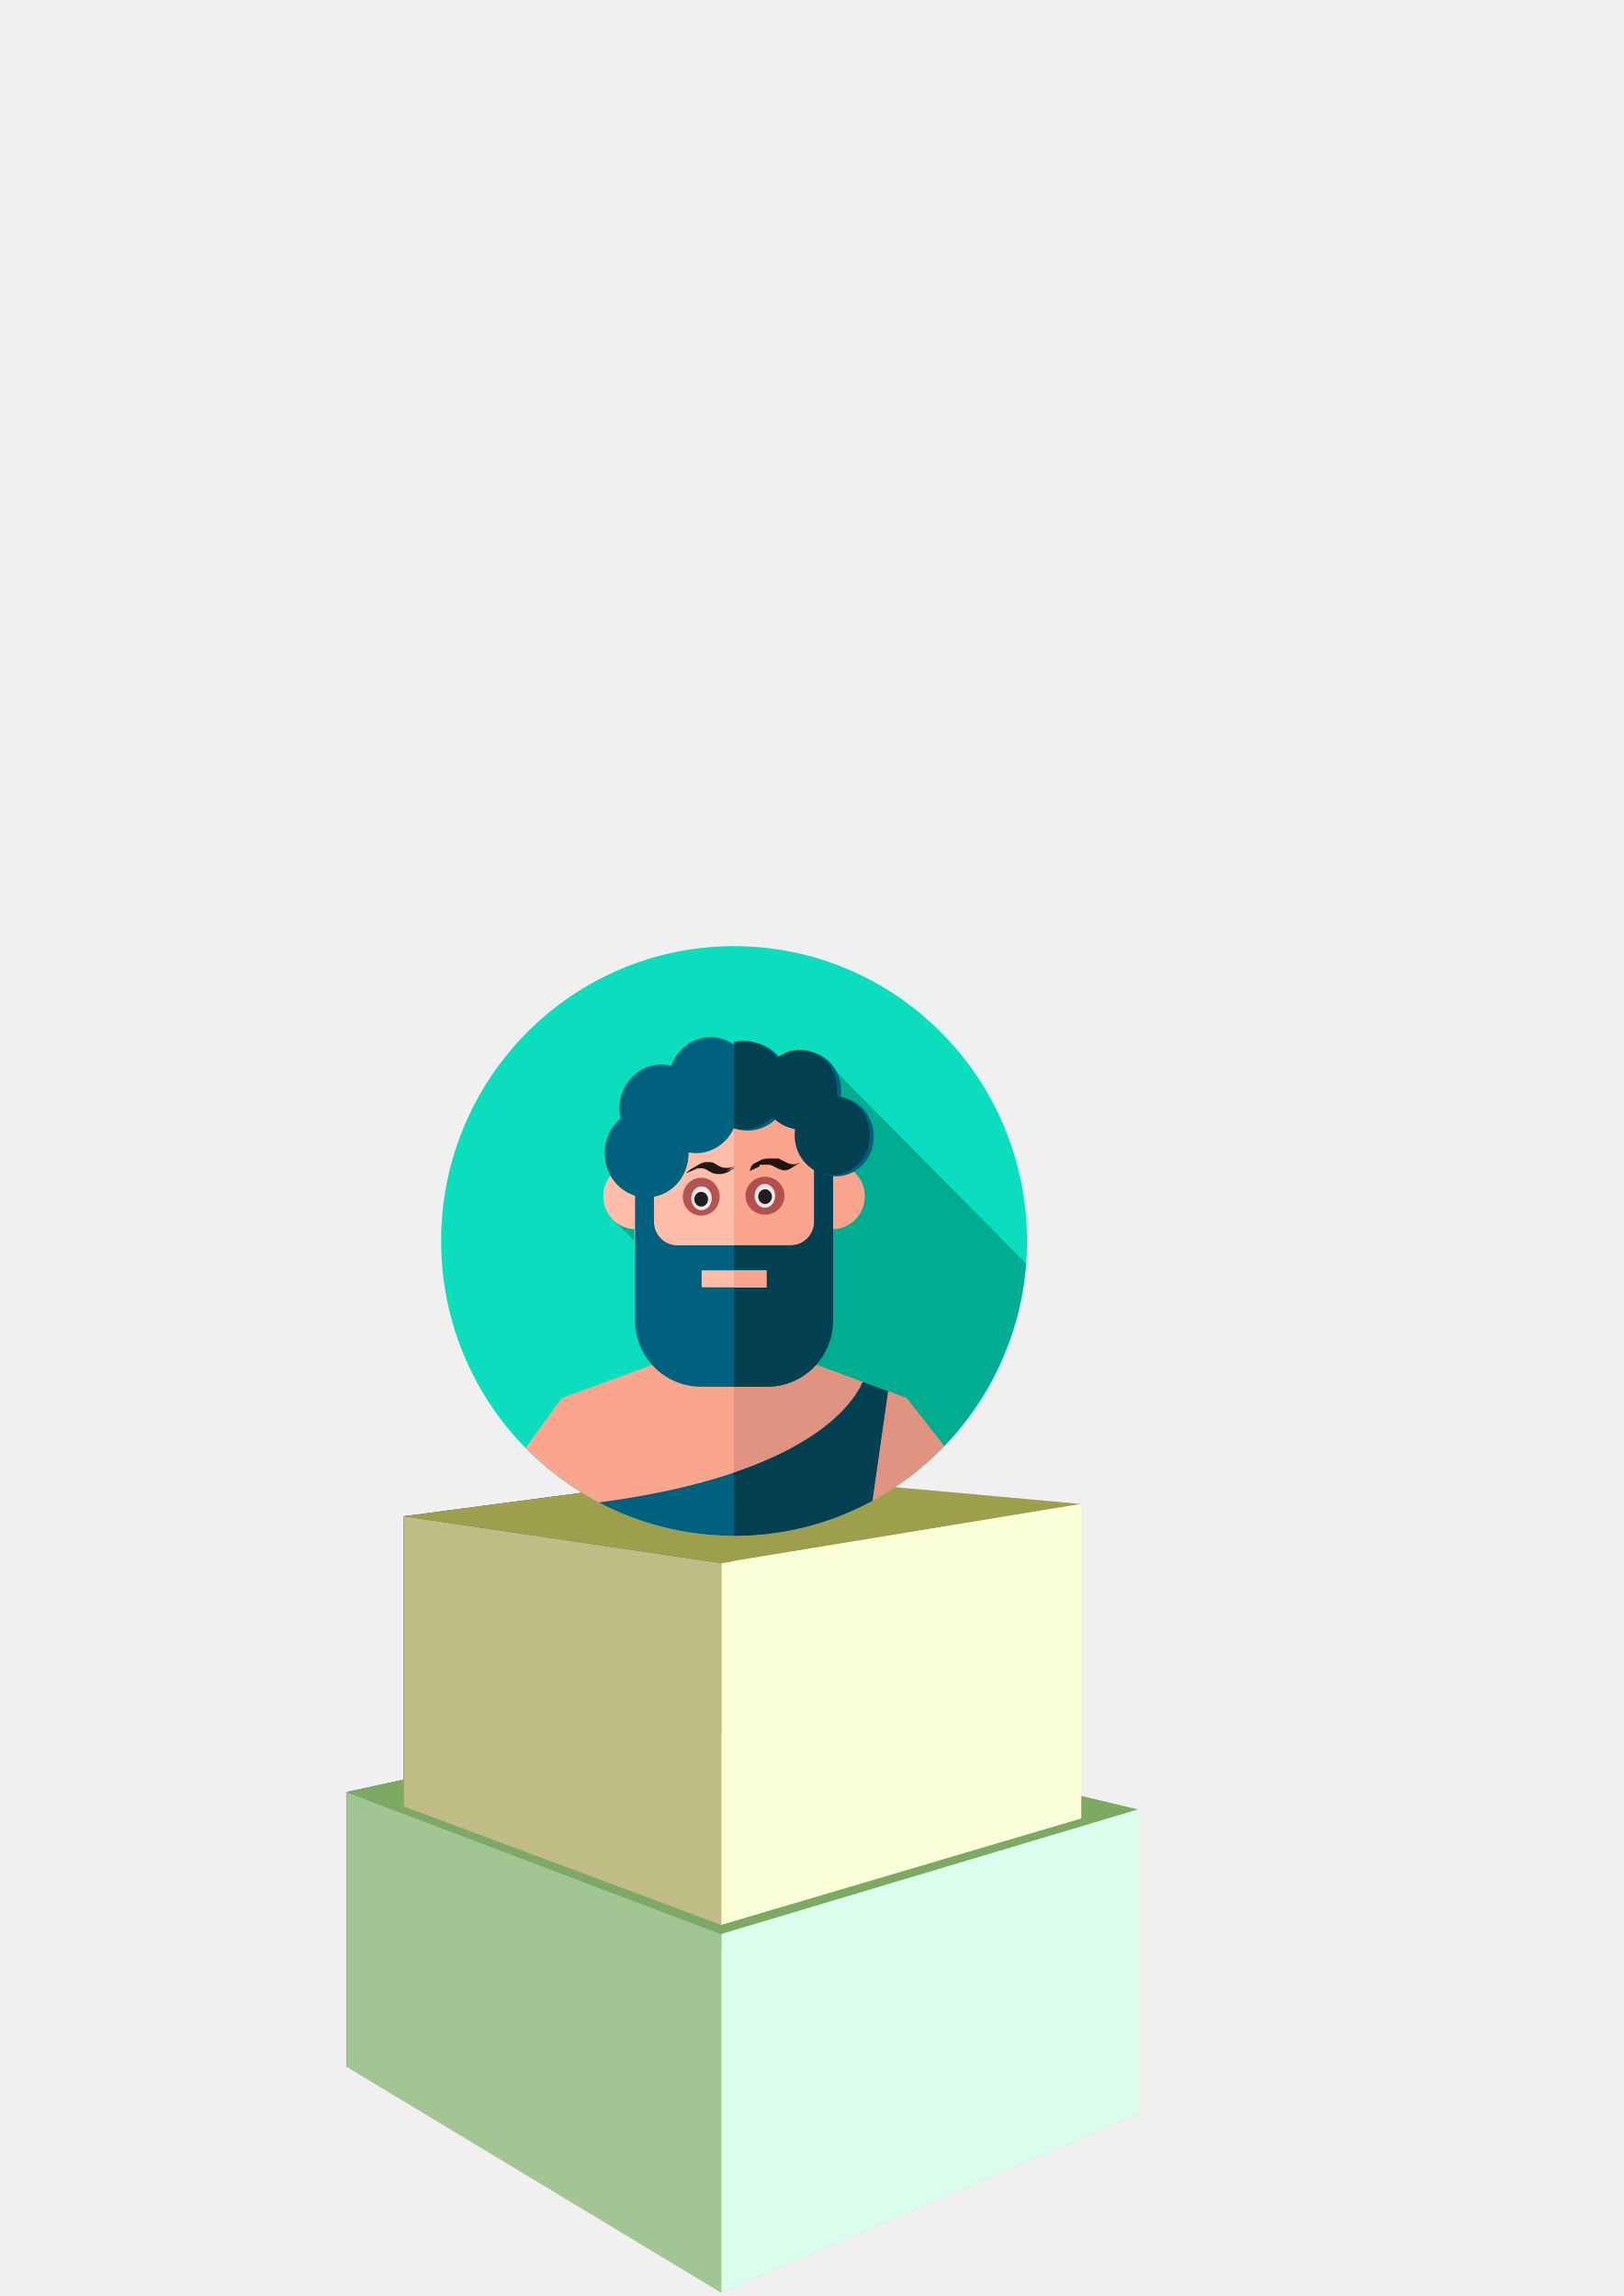
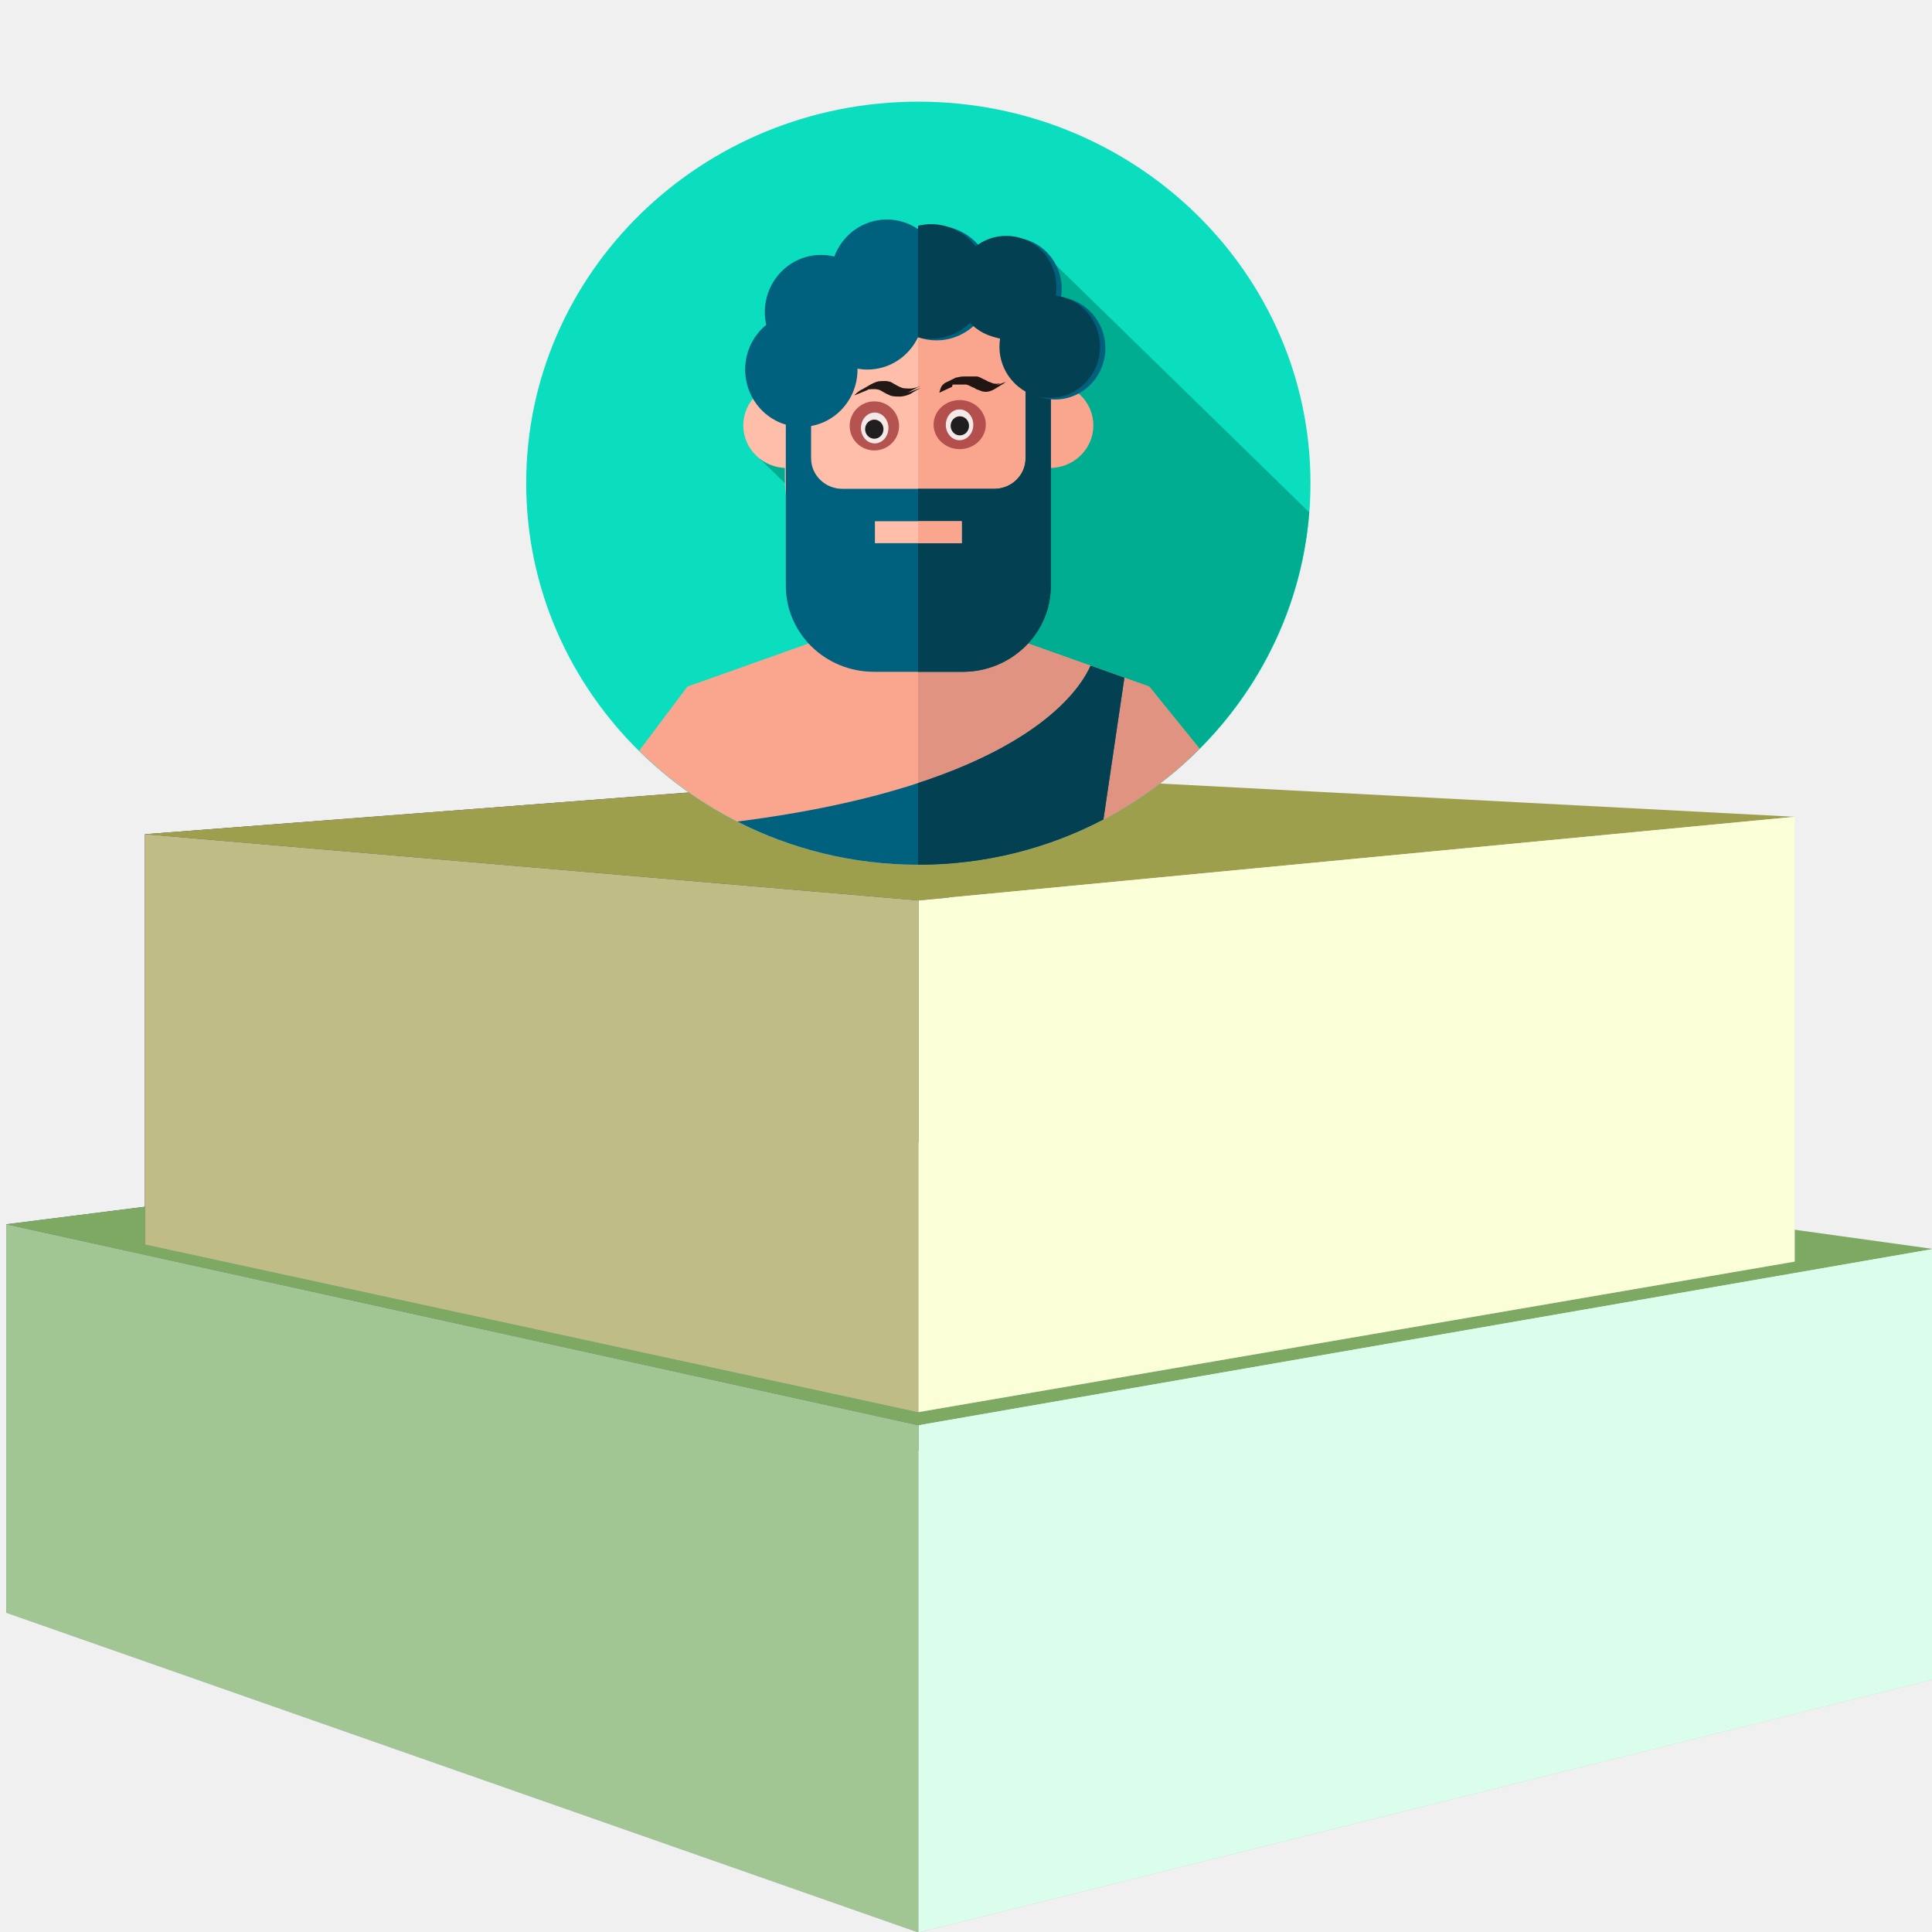
- <svg xmlns="http://www.w3.org/2000/svg" width="210mm" height="297mm" version="1.1" viewBox="0 0 210 297" id="svg7545">
+ <svg xmlns="http://www.w3.org/2000/svg" width="680.079" height="680" version="1.1" viewBox="0 0 179.935 179.914" id="svg7545">
  <defs id="defs7549" />
-   <g id="g7543">
-     <g fill="#8787be" fill-rule="evenodd" opacity=".868" id="g7513">
-       <path d="m44.819 231.81v35.523l48.635-14.861v-31.254z" points="44.819,267.333 93.454,252.472 93.454,221.218 44.819,231.81 " fill="#353564" id="path7499" />
-       <path d="m44.819 267.33 48.464 29.237 53.917-23.141-53.746-20.958z" points="93.283,296.57 147.199,273.43 93.454,252.472 44.819,267.333 " fill="#afafde" id="path7501" />
-       <path d="m93.454 221.22 53.746 12.85v39.362l-53.746-20.958z" points="147.199,234.068 147.199,273.43 93.454,252.472 93.454,221.218 " fill="#e9e9ff" id="path7503" />
+   <g id="g7543" transform="matrix(1.75294,0,0,1.018514,-77.98616,-122.0792)">
+     <g id="g7513" style="opacity:0.868;fill:#8787be;fill-rule:evenodd">
+       <path d="m 44.819,231.81 v 35.523 l 48.635,-14.861 v -31.254 z" points="44.819,267.333 93.454,252.472 93.454,221.218 44.819,231.81 " id="path7499" style="fill:#353564" />
+       <path d="M 44.819,267.33 93.283,296.567 147.2,273.426 93.454,252.468 Z" points="93.283,296.57 147.199,273.43 93.454,252.472 44.819,267.333 " id="path7501" style="fill:#afafde" />
+       <path d="m 93.454,221.22 53.746,12.85 v 39.362 L 93.454,252.474 Z" points="147.199,234.068 147.199,273.43 93.454,252.472 93.454,221.218 " id="path7503" style="fill:#e9e9ff" />
      <g id="g7511">
-         <path d="m44.819 231.81 48.464 18.379 53.917-16.121-53.746-12.85z" points="93.283,250.189 147.199,234.068 93.454,221.218 44.819,231.81 " fill="#6d9f4d" id="path7505" />
-         <path d="m93.283 250.19v46.381l53.917-23.141v-39.362z" points="93.283,296.57 147.199,273.43 147.199,234.068 93.283,250.189 " fill="#d7ffec" id="path7507" />
-         <path d="m44.819 231.81 48.464 18.379v46.381l-48.464-29.237z" points="93.283,250.189 93.283,296.57 44.819,267.333 44.819,231.81 " fill="#97bf86" id="path7509" />
+         <path d="M 44.819,231.81 93.283,250.189 147.2,234.068 93.454,221.218 Z" points="93.283,250.189 147.199,234.068 93.454,221.218 44.819,231.81 " id="path7505" style="fill:#6d9f4d" />
+         <path d="m 93.283,250.19 v 46.381 L 147.2,273.43 v -39.362 z" points="93.283,296.57 147.199,273.43 147.199,234.068 93.283,250.189 " id="path7507" style="fill:#d7ffec" />
+         <path d="m 44.819,231.81 48.464,18.379 V 296.57 L 44.819,267.333 Z" points="93.283,250.189 93.283,296.57 44.819,267.333 44.819,231.81 " id="path7509" style="fill:#97bf86" />
      </g>
    </g>
-     <g fill-rule="evenodd" opacity=".868" id="g7527">
-       <path d="m93.454 221.22 53.928-11.745z" points="93.454,221.218 147.382,209.473 147.382,209.473 93.454,221.218 " fill="#353564" id="path7515" />
-       <path d="m93.454 221.22 53.928-11.745z" points="93.454,221.218 147.382,209.473 147.382,209.473 93.454,221.218 " fill="#afafde" id="path7517" />
-       <path d="m93.454 221.22 53.928-11.745z" points="93.454,221.218 147.382,209.473 147.382,209.473 93.454,221.218 " fill="#d7d7ff" id="path7519" />
-       <path d="m147.38 209.47z" points="147.382,209.473 147.382,209.473 147.382,209.473 147.382,209.473 " fill="#e9e9ff" id="path7521" />
-       <path d="m93.454 221.22 53.928-11.745z" points="93.454,221.218 147.382,209.473 147.382,209.473 93.454,221.218 " fill="#4d4d9f" id="path7523" />
-       <path d="m93.454 221.22z" points="93.454,221.218 93.454,221.218 93.454,221.218 93.454,221.218 " fill="#8686bf" id="path7525" />
+     <g id="g7527" style="opacity:0.868;fill-rule:evenodd">
+       <path d="m 93.454,221.22 53.928,-11.745 z" points="93.454,221.218 147.382,209.473 147.382,209.473 93.454,221.218 " id="path7515" style="fill:#353564" />
+       <path d="m 93.454,221.22 53.928,-11.745 z" points="93.454,221.218 147.382,209.473 147.382,209.473 93.454,221.218 " id="path7517" style="fill:#afafde" />
+       <path d="m 93.454,221.22 53.928,-11.745 z" points="93.454,221.218 147.382,209.473 147.382,209.473 93.454,221.218 " id="path7519" style="fill:#d7d7ff" />
+       <path d="M 147.38,209.47 Z" points="147.382,209.473 147.382,209.473 147.382,209.473 147.382,209.473 " id="path7521" style="fill:#e9e9ff" />
+       <path d="m 93.454,221.22 53.928,-11.745 z" points="93.454,221.218 147.382,209.473 147.382,209.473 93.454,221.218 " id="path7523" style="fill:#4d4d9f" />
+       <path d="M 93.454,221.22 Z" points="93.454,221.218 93.454,221.218 93.454,221.218 93.454,221.218 " id="path7525" style="fill:#8686bf" />
    </g>
-     <g fill-rule="evenodd" id="g7535">
-       <path d="m52.185 196.14v37.498l42.726-9.674v-33.466z" fill="#353564" id="path7529" />
-       <path d="m52.185 233.64 41.098 15.346 46.555-13.763-44.927-11.257z" fill="#afafde" id="path7531" />
-       <path d="m94.911 190.5 44.927 4.051v40.672l-44.927-11.257z" fill="#e9e9ff" id="path7533" />
+     <g id="g7535" style="fill-rule:evenodd">
+       <path d="m 52.185,196.14 v 37.498 l 42.726,-9.674 v -33.466 z" id="path7529" style="fill:#353564" />
+       <path d="m 52.185,233.64 41.098,15.346 46.555,-13.763 -44.927,-11.257 z" id="path7531" style="fill:#afafde" />
+       <path d="m 94.911,190.5 44.927,4.051 v 40.672 l -44.927,-11.257 z" id="path7533" style="fill:#e9e9ff" />
    </g>
-     <path d="m52.185 196.14 41.098 6.058 46.555-7.649-44.927-4.051z" fill="#9d9f4d" id="path7537" />
-     <path d="m93.283 202.2v46.786l46.555-13.763v-40.672z" fill="#faffd7" id="path7539" />
-     <path d="m52.185 196.14 41.098 6.058v46.786l-41.098-15.346z" fill="#bfbc86" id="path7541" />
+     <path d="m 52.185,196.14 41.098,6.058 46.555,-7.649 -44.927,-4.051 z" id="path7537" style="fill:#9d9f4d" />
+     <path d="m 93.283,202.2 v 46.786 l 46.555,-13.763 v -40.672 z" id="path7539" style="fill:#faffd7" />
+     <path d="m 52.185,196.14 41.098,6.058 v 46.786 l -41.098,-15.346 z" id="path7541" style="fill:#bfbc86" />
  </g>
-   <path d="m 132.824,160.526 c 0,21.062 -16.961,38.135 -37.885,38.135 -20.923,0 -37.885,-17.073 -37.885,-38.135 0,-21.062 16.961,-38.135 37.885,-38.135 20.923,0 37.885,17.073 37.885,38.135 z m 0,0" id="path2" style="fill:#0adebf;stroke-width:0.148" />
-   <path d="m 107.067,137.542 -28.135,19.84 35.482,35.84 c 10.218,-6.198 17.304,-17.124 18.291,-29.784 z m 0,0" id="path4" style="fill:#00ad90;stroke-width:0.149" />
-   <path d="m 122.107,187.061 -4.86,-6.206 -15.085,-5.549 c -1.391,-0.512 -2.317,-1.848 -2.317,-3.344 v -3.3 h -9.811 v 3.3 c 0,1.496 -0.926,2.832 -2.317,3.344 l -15.085,5.549 -4.659,6.414 c 6.869,7.033 16.413,11.393 26.967,11.393 10.657,0 20.284,-4.447 27.167,-11.601 z m 0,0" id="path6" style="fill:#faa68e;stroke-width:0.149" />
-   <path d="m 117.247,180.854 -15.085,-5.549 c -1.391,-0.512 -2.317,-1.848 -2.317,-3.344 v -3.3 H 94.911 v 30 c 0.009,0 0.019,7.9e-4 0.028,7.9e-4 10.657,0 20.284,-4.447 27.168,-11.601 z m 0,0" id="path8" style="fill:#e09380;stroke-width:0.149" />
-   <path d="m 94.939,198.661 c 6.469,0 12.556,-1.641 17.883,-4.528 l 2.023,-14.162 -3.267,-1.202 c -1.177,2.755 -7.085,12.002 -34.126,15.578 5.232,2.755 11.178,4.314 17.486,4.314 z m 0,0" id="path10" style="fill:#00617e;stroke-width:0.149" />
-   <path d="m 111.579,178.77 c -0.862,2.019 -4.267,7.525 -16.668,11.73 v 8.161 h 0.028 c 6.469,0 12.556,-1.641 17.883,-4.528 l 2.023,-14.162 z m 0,0" id="path12" style="fill:#034051;stroke-width:0.149" />
-   <path d="m 86.455,154.749 c 0,2.351 -1.886,4.256 -4.214,4.256 -2.327,0 -4.213,-1.905 -4.213,-4.256 0,-2.35 1.886,-4.256 4.213,-4.256 2.327,0 4.214,1.905 4.214,4.256 z m 0,0" id="path14" style="fill:#ffbeaa;stroke-width:0.149" />
-   <path d="m 111.85,154.749 c 0,2.351 -1.886,4.256 -4.213,4.256 -2.327,0 -4.214,-1.905 -4.214,-4.256 0,-2.35 1.886,-4.256 4.214,-4.256 2.327,0 4.213,1.905 4.213,4.256 z m 0,0" id="path16" style="fill:#faa68e;stroke-width:0.149" />
-   <path d="m 100.057,171.413 -2.813,1.46 c -1.756,0.911 -3.838,0.911 -5.593,0 l -2.813,-1.46 c -4.17,-2.164 -6.791,-6.501 -6.791,-11.236 v -11.078 c 0,-6.918 5.552,-12.527 12.401,-12.527 6.848,0 12.401,5.609 12.401,12.527 v 11.078 c 0,4.735 -2.622,9.072 -6.791,11.236 z m 0,0" id="path18" style="fill:#ffbeaa;stroke-width:0.149" />
-   <path d="m 94.939,135.843 c -0.009,0 -0.019,6e-4 -0.028,6e-4 v 36.982 c 0.969,0.005 1.938,-0.222 2.825,-0.682 l 2.813,-1.46 c 4.17,-2.164 6.791,-6.501 6.791,-11.236 v -11.078 c 0,-6.918 -5.552,-12.527 -12.401,-12.527 z m 0,0" id="path20" style="fill:#faa68e;stroke-width:0.149" />
-   <path d="m 84.58,158.038 v -7.544 h -2.442 v 20.29 c 0,4.747 3.81,8.595 8.509,8.595 h 8.584 c 4.699,0 8.509,-3.848 8.509,-8.595 v -20.29 h -2.442 v 7.544 c 0,1.683 -1.351,3.048 -3.018,3.048 H 87.597 c -1.666,0 -3.017,-1.365 -3.017,-3.048 z m 0,0" id="path22" style="fill:#00617e;stroke-width:0.149" />
-   <path d="m 105.298,150.494 v 7.544 c 0,1.683 -1.351,3.048 -3.018,3.048 H 94.911 v 18.292 h 4.321 c 4.699,0 8.509,-3.848 8.509,-8.595 v -20.29 z m 0,0" id="path24" style="fill:#034051;stroke-width:0.149" />
-   <path d="m 90.747,164.33 h 8.386 v 2.193 h -8.386 z m 0,0" id="path26" style="fill:#ffbeaa;stroke-width:0.149" />
-   <path d="m 94.911,164.33 h 4.222 v 2.193 H 94.911 Z m 0,0" id="path28" style="fill:#faa68e;stroke-width:0.149" />
-   <path d="m 108.729,141.936 c 0.043,-0.275 0.067,-0.557 0.067,-0.845 0,-2.833 -2.175,-5.13 -4.859,-5.13 -1.113,0 -2.138,0.396 -2.957,1.06 -0.992,-1.355 -2.546,-2.229 -4.294,-2.229 -0.63,0 -1.234,0.114 -1.797,0.323 -0.857,-0.599 -1.884,-0.948 -2.989,-0.948 -2.322,0 -4.302,1.54 -5.077,3.705 -0.413,-0.106 -0.843,-0.163 -1.287,-0.163 -2.997,0 -5.426,2.565 -5.426,5.729 0,0.433 0.047,0.855 0.134,1.26 -1.239,1.05 -2.033,2.661 -2.033,4.469 0,3.164 2.429,5.729 5.426,5.729 2.997,0 5.426,-2.565 5.426,-5.729 0,-0.03 -0.002,-0.061 -0.002,-0.092 0.313,0.059 0.635,0.092 0.964,0.092 2.149,0 4.005,-1.318 4.884,-3.231 0.557,0.203 1.153,0.315 1.775,0.315 1.458,0 2.781,-0.608 3.756,-1.596 0.758,0.828 1.776,1.387 2.916,1.53 -0.043,0.274 -0.067,0.556 -0.067,0.844 0,2.833 2.176,5.13 4.859,5.13 2.683,0 4.859,-2.297 4.859,-5.13 0,-2.626 -1.87,-4.79 -4.28,-5.092 z m 0,0" id="path30" style="fill:#00617e;stroke-width:0.149" />
-   <path d="m 108.216,141.779 c 0.043,-0.275 0.067,-0.557 0.067,-0.845 0,-2.833 -2.175,-5.13 -4.859,-5.13 -1.113,0 -2.138,0.396 -2.957,1.06 -0.992,-1.355 -2.546,-2.229 -4.294,-2.229 -0.435,0 -0.857,0.056 -1.262,0.158 v 11.142 c 0.405,0.103 0.827,0.158 1.262,0.158 1.458,0 2.781,-0.608 3.756,-1.597 0.758,0.829 1.776,1.387 2.916,1.53 -0.043,0.275 -0.067,0.557 -0.067,0.845 0,2.833 2.176,5.13 4.859,5.13 2.683,0 4.859,-2.297 4.859,-5.13 0,-2.626 -1.87,-4.79 -4.28,-5.093 z m 0,0" id="path32" style="fill:#034051;stroke-width:0.149" />
-   <ellipse style="opacity:0.868;fill:#a94343;fill-opacity:1;stroke-width:0.222" id="path7182" cx="90.693" cy="154.8" rx="2.385" ry="2.453" />
-   <ellipse style="opacity:0.868;fill:#ffffff;fill-opacity:1;stroke-width:0.265" id="path7198" cx="90.726" cy="155.007" rx="1.328" ry="1.541" />
-   <ellipse style="opacity:0.868;fill:#000000;fill-opacity:1;stroke-width:0.489" id="path7200" cx="90.686" cy="155.127" rx="0.888" ry="0.954" />
-   <ellipse style="opacity:0.868;fill:#a94343;fill-opacity:1;stroke-width:0.229" id="path7182-0" cx="98.936" cy="154.669" rx="2.524" ry="2.453" />
-   <ellipse style="opacity:0.868;fill:#ffffff;fill-opacity:1;stroke-width:0.265" id="path7198-4" cx="98.923" cy="154.691" rx="1.328" ry="1.541" />
-   <path style="opacity:0.868;fill:#000000;fill-opacity:1;stroke-width:0.265" id="path7289" d="m 88.752,151.758 c 0.179,-0.215 0.394,-0.39 0.627,-0.542 0.426,-0.191 1.121,-0.752 1.717,-0.871 0.175,-0.026 0.353,-0.026 0.53,-0.027 0.179,-0.019 0.347,0.018 0.52,0.054 0.165,0.043 0.302,0.135 0.441,0.228 0.12,0.069 0.237,0.139 0.36,0.205 0.129,0.062 0.256,0.127 0.39,0.181 0.164,0.057 0.338,0.066 0.51,0.073 0.183,-0.003 0.369,0.022 0.548,-0.015 0.18,-0.038 0.369,-0.072 0.535,-0.153 0.471,-0.197 0.101,-0.046 -1.039,0.601 0,0 1.284,-0.493 1.284,-0.493 v 0 c -1.272,0.723 -0.801,0.537 -1.325,0.74 -0.182,0.053 -0.365,0.107 -0.554,0.125 -0.187,0.009 -0.375,0.004 -0.563,-0.005 -0.183,-0.014 -0.367,-0.037 -0.538,-0.11 -0.136,-0.059 -0.269,-0.123 -0.4,-0.192 -0.122,-0.071 -0.247,-0.138 -0.365,-0.215 -0.126,-0.086 -0.259,-0.156 -0.411,-0.184 -0.166,-0.034 -0.332,-0.039 -0.502,-0.031 -0.171,0.004 -0.345,0.008 -0.511,0.054 -0.501,0.161 -1.356,0.671 0.649,-0.457 -0.239,0.132 -0.456,0.293 -0.639,0.497 0,0 -1.264,0.537 -1.264,0.537 z" />
-   <path style="opacity:0.868;fill:#000000;fill-opacity:1;stroke-width:0.265" id="path7291" d="m 96.966,151.486 c 0.065,-0.254 0.123,-0.513 0.275,-0.73 0.405,-0.4 0.117,-0.127 1.322,-0.783 0.027,-0.015 0.154,-0.019 0.182,-0.024 0.052,-0.01 0.101,-0.031 0.151,-0.044 0.165,-0.038 0.335,-0.042 0.504,-0.046 0.184,-0.003 0.367,-0.002 0.551,-0.002 0.185,2.6e-4 0.37,5.3e-4 0.556,5.3e-4 0.172,-0.019 0.311,0.071 0.463,0.13 0.12,0.067 0.237,0.143 0.366,0.192 0.141,0.028 0.23,0.144 0.364,0.192 0.138,0.037 0.269,0.098 0.399,0.158 0.144,0.055 0.3,0.06 0.452,0.067 0.095,-0.036 0.203,-0.034 0.299,-0.062 0.023,-0.007 0.043,-0.02 0.065,-0.03 -0.376,0.211 -0.752,0.423 -1.128,0.634 0.112,-0.071 0.227,-0.138 0.328,-0.224 0.018,-0.014 0.037,-0.028 0.055,-0.043 0,0 1.285,-0.495 1.285,-0.495 v 0 c -0.02,0.009 -0.041,0.018 -0.061,0.026 -0.11,0.077 -0.202,0.176 -0.323,0.239 -0.507,0.288 -1.014,0.768 -1.635,0.755 -0.166,-0.013 -0.332,-0.033 -0.484,-0.107 -0.129,-0.06 -0.265,-0.105 -0.398,-0.156 -0.123,-0.063 -0.226,-0.158 -0.363,-0.191 -0.123,-0.06 -0.241,-0.129 -0.364,-0.189 -0.139,-0.06 -0.274,-0.104 -0.43,-0.088 -0.185,-1.5e-4 -0.37,-5.3e-4 -0.556,-5.3e-4 -0.183,0 -0.365,-5.3e-4 -0.548,0.007 -0.164,0.009 -0.329,0.024 -0.487,0.071 -0.079,0.02 -0.162,0.029 -0.24,0.055 -0.026,0.009 -0.101,0.047 -0.077,0.032 0.975,-0.584 1.486,-0.838 1.017,-0.603 -0.195,0.167 -0.251,0.427 -0.302,0.669 0,0 -1.238,0.593 -1.238,0.593 z" />
-   <ellipse style="opacity:0.868;fill:#000000;fill-opacity:1;stroke-width:0.489" id="path7200-9" cx="98.95" cy="154.793" rx="0.888" ry="0.954" />
+   <path d="m 122.05,45.002 c 0,19.625 -16.351,35.534 -36.522,35.534 -20.171,0 -36.522,-15.909 -36.522,-35.534 0,-19.625 16.351,-35.534 36.522,-35.534 20.171,0 36.522,15.909 36.522,35.534 z m 0,0" id="path2" style="fill:#0adebf;stroke-width:0.141" />
+   <path d="M 97.219,23.586 70.096,42.072 104.302,75.468 c 9.851,-5.775 16.682,-15.956 17.633,-27.752 z m 0,0" id="path4" style="fill:#00ad90;stroke-width:0.141" />
+   <path d="m 111.717,69.727 -4.685,-5.783 -14.542,-5.17 c -1.341,-0.477 -2.234,-1.722 -2.234,-3.116 v -3.075 h -9.458 v 3.075 c 0,1.394 -0.892,2.639 -2.234,3.116 l -14.542,5.17 -4.492,5.977 c 6.622,6.553 15.823,10.616 25.997,10.616 10.274,0 19.555,-4.143 26.19,-10.809 z m 0,0" id="path6" style="fill:#faa68e;stroke-width:0.141" />
+   <path d="M 107.032,63.943 92.49,58.773 c -1.341,-0.477 -2.234,-1.722 -2.234,-3.116 v -3.075 h -4.756 v 27.954 c 0.009,0 0.018,7.33e-4 0.027,7.33e-4 10.274,0 19.555,-4.143 26.191,-10.809 z m 0,0" id="path8" style="fill:#e09380;stroke-width:0.141" />
+   <path d="m 85.527,80.536 c 6.236,0 12.105,-1.529 17.24,-4.219 l 1.951,-13.196 -3.149,-1.12 c -1.135,2.568 -6.831,11.184 -32.899,14.515 5.043,2.567 10.776,4.02 16.857,4.02 z m 0,0" id="path10" style="fill:#00617e;stroke-width:0.141" />
+   <path d="m 101.569,62.001 c -0.831,1.881 -4.114,7.012 -16.069,10.93 v 7.605 h 0.027 c 6.236,0 12.105,-1.529 17.24,-4.219 l 1.951,-13.196 z m 0,0" id="path12" style="fill:#034051;stroke-width:0.141" />
+   <path d="m 77.348,39.619 c 0,2.19 -1.818,3.966 -4.062,3.966 -2.243,0 -4.061,-1.775 -4.061,-3.966 0,-2.19 1.818,-3.965 4.061,-3.965 2.244,0 4.062,1.775 4.062,3.965 z m 0,0" id="path14" style="fill:#ffbeaa;stroke-width:0.141" />
+   <path d="m 101.83,39.619 c 0,2.19 -1.818,3.966 -4.061,3.966 -2.244,0 -4.062,-1.775 -4.062,-3.966 0,-2.19 1.818,-3.965 4.062,-3.965 2.243,0 4.061,1.775 4.061,3.965 z m 0,0" id="path16" style="fill:#faa68e;stroke-width:0.141" />
+   <path d="m 90.46,55.146 -2.712,1.36 c -1.692,0.849 -3.7,0.849 -5.392,0 l -2.712,-1.36 C 75.624,53.129 73.097,49.089 73.097,44.677 V 34.354 c 0,-6.446 5.352,-11.672 11.955,-11.672 6.602,0 11.955,5.226 11.955,11.672 v 10.322 c 0,4.412 -2.527,8.453 -6.547,10.469 z m 0,0" id="path18" style="fill:#ffbeaa;stroke-width:0.141" />
+   <path d="m 85.527,22.003 c -0.009,0 -0.018,4.89e-4 -0.027,4.89e-4 v 34.459 c 0.934,0.005 1.869,-0.207 2.723,-0.635 l 2.712,-1.36 c 4.02,-2.016 6.547,-6.057 6.547,-10.469 V 33.675 c 0,-6.446 -5.353,-11.672 -11.955,-11.672 z m 0,0" id="path20" style="fill:#faa68e;stroke-width:0.141" />
+   <path d="m 75.541,42.683 v -7.03 h -2.354 v 18.906 c 0,4.423 3.673,8.008 8.203,8.008 h 8.276 c 4.53,0 8.203,-3.586 8.203,-8.008 V 35.654 H 95.514 v 7.03 c 0,1.569 -1.302,2.84 -2.909,2.84 H 78.449 c -1.606,0 -2.908,-1.272 -2.908,-2.84 z m 0,0" id="path22" style="fill:#00617e;stroke-width:0.141" />
+   <path d="m 95.514,35.654 v 7.03 c 0,1.569 -1.302,2.84 -2.909,2.84 h -7.105 v 17.045 h 4.165 c 4.53,0 8.203,-3.586 8.203,-8.008 V 35.654 Z m 0,0" id="path24" style="fill:#034051;stroke-width:0.141" />
+   <path d="m 81.485,48.546 h 8.085 v 2.043 h -8.085 z m 0,0" id="path26" style="fill:#ffbeaa;stroke-width:0.141" />
+   <path d="m 85.5,48.546 h 4.07 v 2.043 h -4.07 z m 0,0" id="path28" style="fill:#faa68e;stroke-width:0.141" />
+   <path d="m 98.821,27.68 c 0.041,-0.256 0.064,-0.519 0.064,-0.787 0,-2.64 -2.097,-4.78 -4.684,-4.78 -1.073,0 -2.061,0.369 -2.851,0.988 -0.956,-1.263 -2.455,-2.077 -4.14,-2.077 -0.607,0 -1.19,0.107 -1.732,0.301 -0.826,-0.558 -1.816,-0.883 -2.881,-0.883 -2.238,0 -4.147,1.435 -4.894,3.452 -0.398,-0.099 -0.813,-0.152 -1.241,-0.152 -2.889,0 -5.231,2.39 -5.231,5.338 0,0.404 0.046,0.797 0.129,1.174 -1.194,0.978 -1.959,2.479 -1.959,4.164 0,2.948 2.342,5.338 5.231,5.338 2.889,0 5.231,-2.39 5.231,-5.338 0,-0.028 -0.002,-0.057 -0.002,-0.085 0.301,0.055 0.612,0.085 0.93,0.085 2.071,0 3.861,-1.229 4.709,-3.011 0.537,0.189 1.112,0.293 1.711,0.293 1.405,0 2.681,-0.567 3.621,-1.488 0.731,0.772 1.713,1.293 2.812,1.426 -0.042,0.256 -0.065,0.519 -0.065,0.787 0,2.64 2.098,4.78 4.685,4.78 2.587,0 4.684,-2.14 4.684,-4.78 0,-2.447 -1.803,-4.463 -4.126,-4.745 z m 0,0" id="path30" style="fill:#00617e;stroke-width:0.141" />
+   <path d="m 98.326,27.533 c 0.041,-0.256 0.064,-0.519 0.064,-0.787 0,-2.64 -2.097,-4.78 -4.684,-4.78 -1.073,0 -2.061,0.369 -2.851,0.988 -0.956,-1.263 -2.455,-2.077 -4.14,-2.077 -0.419,0 -0.826,0.052 -1.217,0.147 v 10.382 c 0.391,0.096 0.797,0.147 1.217,0.147 1.405,0 2.681,-0.567 3.621,-1.488 0.731,0.772 1.713,1.293 2.812,1.426 -0.042,0.256 -0.065,0.519 -0.065,0.787 0,2.64 2.098,4.78 4.685,4.78 2.587,0 4.684,-2.14 4.684,-4.78 0,-2.447 -1.803,-4.464 -4.126,-4.746 z m 0,0" id="path32" style="fill:#034051;stroke-width:0.141" />
+   <ellipse style="opacity:0.868;fill:#a94343;fill-opacity:1;stroke-width:0.211" id="path7182" cx="81.433" cy="39.666" rx="2.3" ry="2.286" />
+   <ellipse style="opacity:0.868;fill:#ffffff;fill-opacity:1;stroke-width:0.251" id="path7198" cx="81.465" cy="39.859" rx="1.28" ry="1.436" />
+   <ellipse style="opacity:0.868;fill:#000000;fill-opacity:1;stroke-width:0.463" id="path7200" cx="81.427" cy="39.971" rx="0.856" ry="0.889" />
+   <ellipse style="opacity:0.868;fill:#a94343;fill-opacity:1;stroke-width:0.217" id="path7182-0" cx="89.38" cy="39.544" rx="2.433" ry="2.286" />
+   <ellipse style="opacity:0.868;fill:#ffffff;fill-opacity:1;stroke-width:0.251" id="path7198-4" cx="89.368" cy="39.565" rx="1.28" ry="1.436" />
+   <path style="opacity:0.868;fill:#000000;fill-opacity:1;stroke-width:0.251" id="path7289" d="m 79.563,36.831 c 0.173,-0.2 0.38,-0.363 0.605,-0.505 0.411,-0.178 1.08,-0.701 1.655,-0.812 0.169,-0.025 0.34,-0.024 0.511,-0.025 0.173,-0.017 0.334,0.017 0.502,0.05 0.159,0.04 0.291,0.126 0.425,0.213 0.115,0.064 0.229,0.13 0.347,0.191 0.124,0.058 0.247,0.119 0.376,0.169 0.158,0.053 0.326,0.061 0.491,0.068 0.176,-0.002 0.355,0.02 0.529,-0.014 0.173,-0.035 0.355,-0.067 0.515,-0.142 0.455,-0.183 0.097,-0.043 -1.002,0.56 0,0 1.238,-0.46 1.238,-0.46 v 0 c -1.226,0.674 -0.773,0.5 -1.278,0.689 -0.176,0.05 -0.351,0.1 -0.534,0.117 -0.181,0.008 -0.362,0.004 -0.543,-0.005 -0.177,-0.013 -0.354,-0.034 -0.518,-0.103 -0.131,-0.055 -0.259,-0.115 -0.385,-0.179 -0.118,-0.066 -0.238,-0.128 -0.352,-0.2 -0.121,-0.08 -0.25,-0.145 -0.396,-0.171 -0.16,-0.031 -0.32,-0.037 -0.484,-0.029 -0.165,0.004 -0.332,0.007 -0.493,0.05 -0.483,0.15 -1.307,0.625 0.626,-0.425 -0.23,0.123 -0.44,0.273 -0.616,0.463 0,0 -1.219,0.5 -1.219,0.5 z" />
+   <path style="opacity:0.868;fill:#000000;fill-opacity:1;stroke-width:0.251" id="path7291" d="m 87.481,36.578 c 0.063,-0.236 0.119,-0.478 0.265,-0.681 0.39,-0.372 0.113,-0.118 1.275,-0.729 0.026,-0.014 0.148,-0.017 0.175,-0.023 0.05,-0.01 0.097,-0.029 0.146,-0.041 0.159,-0.035 0.323,-0.039 0.485,-0.043 0.177,-0.003 0.354,-0.002 0.531,-0.002 0.179,2.46e-4 0.357,4.9e-4 0.536,4.9e-4 0.166,-0.018 0.3,0.067 0.446,0.121 0.115,0.062 0.229,0.133 0.352,0.179 0.136,0.026 0.222,0.134 0.35,0.179 0.133,0.035 0.259,0.091 0.384,0.147 0.139,0.052 0.289,0.056 0.436,0.062 0.092,-0.033 0.195,-0.032 0.288,-0.058 0.022,-0.006 0.042,-0.019 0.062,-0.028 -0.362,0.197 -0.725,0.394 -1.088,0.591 0.108,-0.066 0.219,-0.128 0.317,-0.209 0.018,-0.013 0.035,-0.027 0.053,-0.04 0,0 1.238,-0.461 1.238,-0.461 v 0 c -0.02,0.008 -0.039,0.016 -0.059,0.025 -0.106,0.072 -0.195,0.164 -0.311,0.222 -0.489,0.268 -0.977,0.716 -1.577,0.704 -0.16,-0.012 -0.32,-0.031 -0.467,-0.1 -0.125,-0.056 -0.255,-0.098 -0.383,-0.145 -0.118,-0.059 -0.218,-0.147 -0.35,-0.178 -0.118,-0.056 -0.232,-0.12 -0.35,-0.176 -0.134,-0.056 -0.264,-0.097 -0.414,-0.082 -0.179,-1.37e-4 -0.357,-4.88e-4 -0.536,-4.88e-4 -0.176,0 -0.352,-4.9e-4 -0.528,0.006 -0.158,0.008 -0.317,0.022 -0.47,0.066 -0.076,0.018 -0.156,0.027 -0.231,0.051 -0.026,0.008 -0.098,0.043 -0.075,0.03 0.94,-0.544 1.432,-0.781 0.981,-0.562 -0.188,0.155 -0.242,0.398 -0.291,0.623 0,0 -1.193,0.553 -1.193,0.553 z" />
+   <ellipse style="opacity:0.868;fill:#000000;fill-opacity:1;stroke-width:0.463" id="path7200-9" cx="89.394" cy="39.66" rx="0.856" ry="0.889" />
</svg>
